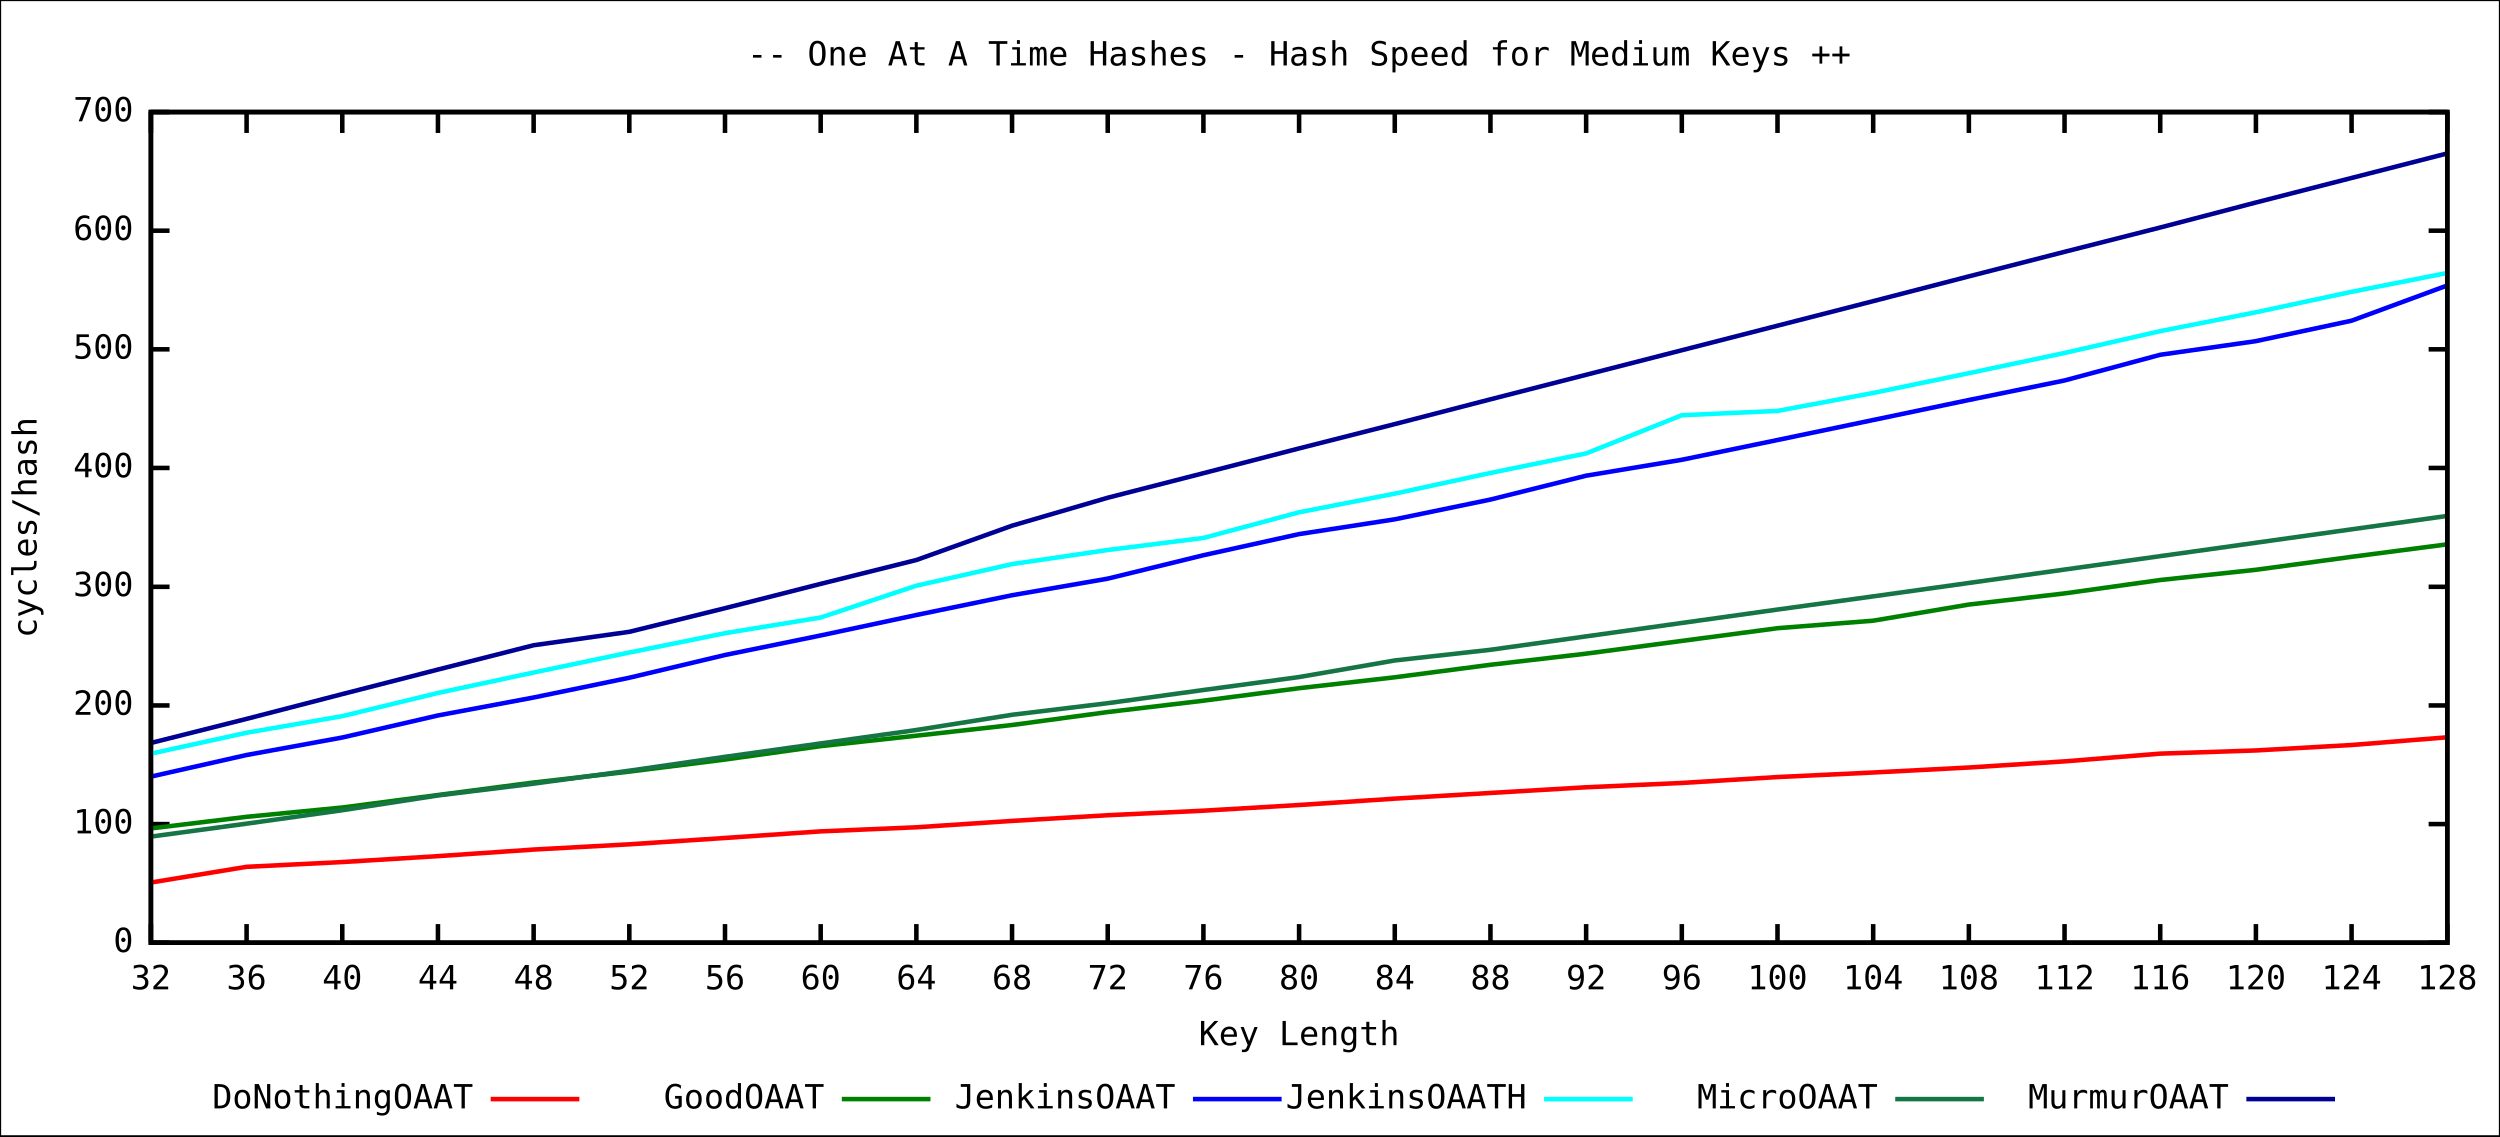
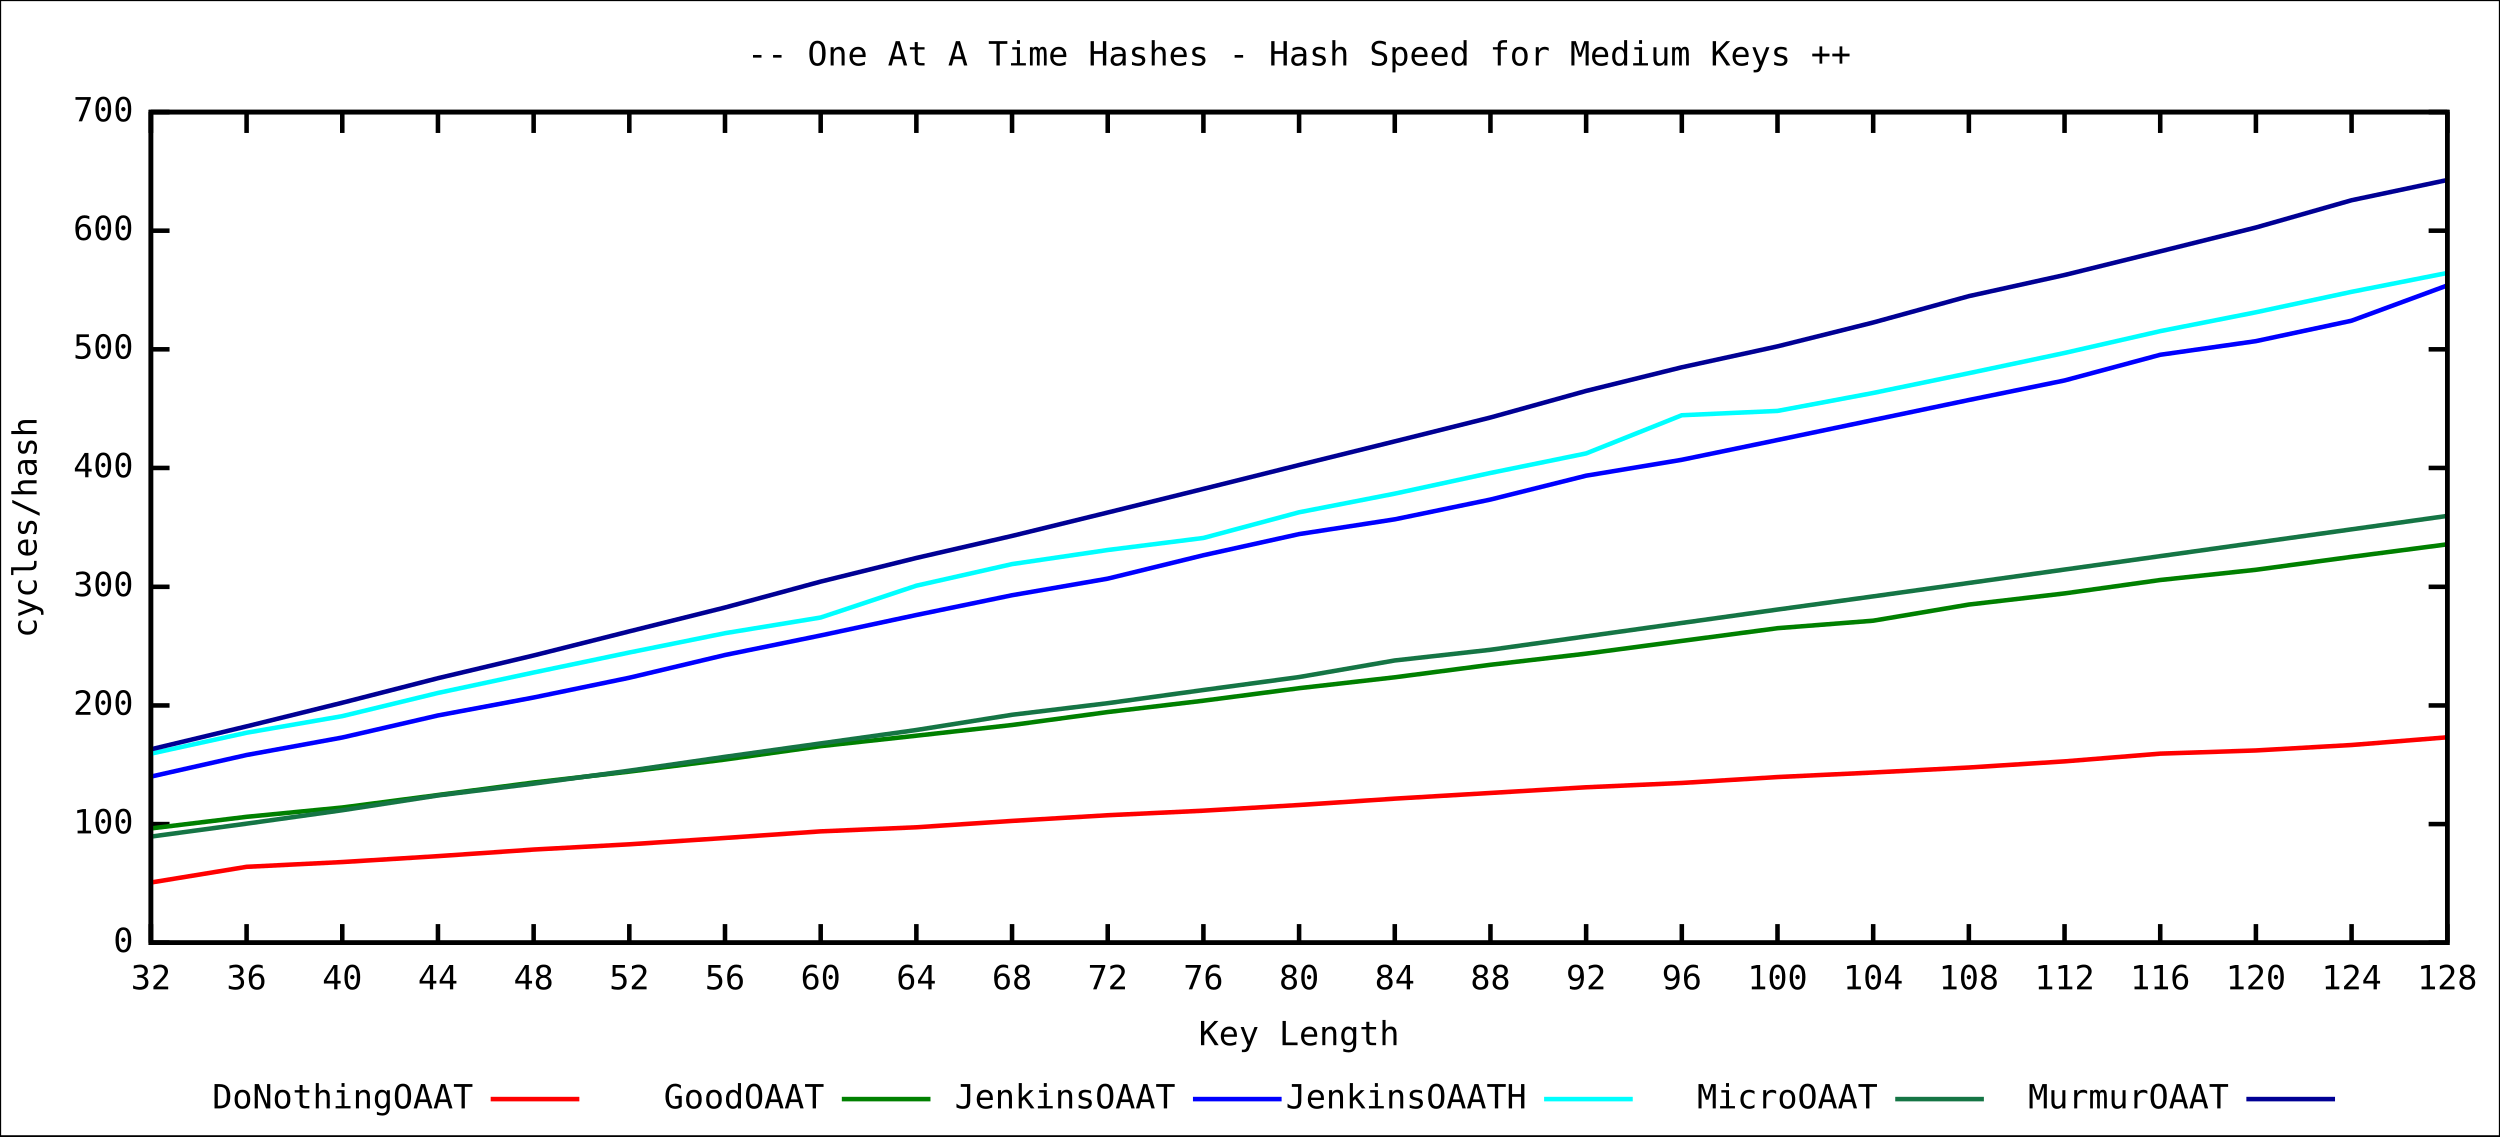
<svg xmlns="http://www.w3.org/2000/svg" xmlns:xlink="http://www.w3.org/1999/xlink" width="1100" height="500" viewBox="0 0 1100 500">
  <rect x="0" y="0" width="1100" height="500" fill="#ffffff" stroke="black" stroke-width="1" />
  <g id="gnuplot_canvas">
    <defs>
      <circle id="gpDot" r="0.5" stroke-width="0.5" />
      <path id="gpPt0" stroke-width="0.244" stroke="currentColor" d="M-1,0 h2 M0,-1 v2" />
      <path id="gpPt1" stroke-width="0.244" stroke="currentColor" d="M-1,-1 L1,1 M1,-1 L-1,1" />
      <path id="gpPt2" stroke-width="0.244" stroke="currentColor" d="M-1,0 L1,0 M0,-1 L0,1 M-1,-1 L1,1 M-1,1 L1,-1" />
      <rect id="gpPt3" stroke-width="0.244" stroke="currentColor" x="-1" y="-1" width="2" height="2" />
      <rect id="gpPt4" stroke-width="0.244" stroke="currentColor" fill="currentColor" x="-1" y="-1" width="2" height="2" />
      <circle id="gpPt5" stroke-width="0.244" stroke="currentColor" cx="0" cy="0" r="1" />
      <use xlink:href="#gpPt5" id="gpPt6" fill="currentColor" stroke="none" />
      <path id="gpPt7" stroke-width="0.244" stroke="currentColor" d="M0,-1.33 L-1.33,0.67 L1.33,0.67 z" />
      <use xlink:href="#gpPt7" id="gpPt8" fill="currentColor" stroke="none" />
      <use xlink:href="#gpPt7" id="gpPt9" stroke="currentColor" transform="rotate(180)" />
      <use xlink:href="#gpPt9" id="gpPt10" fill="currentColor" stroke="none" />
      <use xlink:href="#gpPt3" id="gpPt11" stroke="currentColor" transform="rotate(45)" />
      <use xlink:href="#gpPt11" id="gpPt12" fill="currentColor" stroke="none" />
    </defs>
    <g style="fill:none; color:white; stroke:black; stroke-width:2.00; stroke-linecap:butt; stroke-linejoin:miter">
</g>
    <g style="fill:none; color:black; stroke:currentColor; stroke-width:2.00; stroke-linecap:butt; stroke-linejoin:miter">
      <path stroke="black" d="M66.4,414.8 L74.6,414.8 M1076.8,414.8 L1068.6,414.8  h0.01" />
      <g transform="translate(58.7,418.9)" style="stroke:none; fill:black; font-family:mono; font-size:11.00pt; text-anchor:end">
        <text> 0</text>
      </g>
      <path stroke="black" d="M66.4,362.6 L74.6,362.6 M1076.8,362.6 L1068.6,362.6  h0.01" />
      <g transform="translate(58.7,366.7)" style="stroke:none; fill:black; font-family:mono; font-size:11.00pt; text-anchor:end">
        <text> 100</text>
      </g>
      <path stroke="black" d="M66.4,310.4 L74.6,310.4 M1076.8,310.4 L1068.6,310.4  h0.01" />
      <g transform="translate(58.7,314.5)" style="stroke:none; fill:black; font-family:mono; font-size:11.00pt; text-anchor:end">
        <text> 200</text>
      </g>
      <path stroke="black" d="M66.4,258.2 L74.6,258.2 M1076.8,258.2 L1068.6,258.2  h0.01" />
      <g transform="translate(58.7,262.3)" style="stroke:none; fill:black; font-family:mono; font-size:11.00pt; text-anchor:end">
        <text> 300</text>
      </g>
      <path stroke="black" d="M66.4,205.9 L74.6,205.9 M1076.8,205.9 L1068.6,205.9  h0.01" />
      <g transform="translate(58.7,210.0)" style="stroke:none; fill:black; font-family:mono; font-size:11.00pt; text-anchor:end">
        <text> 400</text>
      </g>
      <path stroke="black" d="M66.4,153.7 L74.6,153.7 M1076.8,153.7 L1068.6,153.7  h0.01" />
      <g transform="translate(58.7,157.8)" style="stroke:none; fill:black; font-family:mono; font-size:11.00pt; text-anchor:end">
        <text> 500</text>
      </g>
      <path stroke="black" d="M66.4,101.5 L74.6,101.5 M1076.8,101.5 L1068.6,101.5  h0.01" />
      <g transform="translate(58.7,105.6)" style="stroke:none; fill:black; font-family:mono; font-size:11.00pt; text-anchor:end">
        <text> 600</text>
      </g>
      <path stroke="black" d="M66.4,49.3 L74.6,49.3 M1076.8,49.3 L1068.6,49.3  h0.01" />
      <g transform="translate(58.7,53.4)" style="stroke:none; fill:black; font-family:mono; font-size:11.00pt; text-anchor:end">
        <text> 700</text>
      </g>
      <path stroke="black" d="M66.4,414.8 L66.4,406.6 M66.4,49.3 L66.4,57.5  h0.01" />
      <g transform="translate(66.4,435.3)" style="stroke:none; fill:black; font-family:mono; font-size:11.00pt; text-anchor:middle">
        <text> 32</text>
      </g>
      <path stroke="black" d="M108.5,414.8 L108.5,406.6 M108.5,49.3 L108.5,57.5  h0.01" />
      <g transform="translate(108.5,435.3)" style="stroke:none; fill:black; font-family:mono; font-size:11.00pt; text-anchor:middle">
        <text> 36</text>
      </g>
      <path stroke="black" d="M150.6,414.8 L150.6,406.6 M150.6,49.3 L150.6,57.5  h0.01" />
      <g transform="translate(150.6,435.3)" style="stroke:none; fill:black; font-family:mono; font-size:11.00pt; text-anchor:middle">
        <text> 40</text>
      </g>
      <path stroke="black" d="M192.7,414.8 L192.7,406.6 M192.7,49.3 L192.7,57.5  h0.01" />
      <g transform="translate(192.7,435.3)" style="stroke:none; fill:black; font-family:mono; font-size:11.00pt; text-anchor:middle">
        <text> 44</text>
      </g>
      <path stroke="black" d="M234.8,414.8 L234.8,406.6 M234.8,49.3 L234.8,57.5  h0.01" />
      <g transform="translate(234.8,435.3)" style="stroke:none; fill:black; font-family:mono; font-size:11.00pt; text-anchor:middle">
        <text> 48</text>
      </g>
      <path stroke="black" d="M276.9,414.8 L276.9,406.6 M276.9,49.3 L276.9,57.5  h0.01" />
      <g transform="translate(276.9,435.3)" style="stroke:none; fill:black; font-family:mono; font-size:11.00pt; text-anchor:middle">
        <text> 52</text>
      </g>
      <path stroke="black" d="M319.0,414.8 L319.0,406.6 M319.0,49.3 L319.0,57.5  h0.01" />
      <g transform="translate(319.0,435.3)" style="stroke:none; fill:black; font-family:mono; font-size:11.00pt; text-anchor:middle">
        <text> 56</text>
      </g>
      <path stroke="black" d="M361.1,414.8 L361.1,406.6 M361.1,49.3 L361.1,57.5  h0.01" />
      <g transform="translate(361.1,435.3)" style="stroke:none; fill:black; font-family:mono; font-size:11.00pt; text-anchor:middle">
        <text> 60</text>
      </g>
      <path stroke="black" d="M403.2,414.8 L403.2,406.6 M403.2,49.3 L403.2,57.5  h0.01" />
      <g transform="translate(403.2,435.3)" style="stroke:none; fill:black; font-family:mono; font-size:11.00pt; text-anchor:middle">
        <text> 64</text>
      </g>
      <path stroke="black" d="M445.3,414.8 L445.3,406.6 M445.3,49.3 L445.3,57.5  h0.01" />
      <g transform="translate(445.3,435.3)" style="stroke:none; fill:black; font-family:mono; font-size:11.00pt; text-anchor:middle">
        <text> 68</text>
      </g>
      <path stroke="black" d="M487.4,414.8 L487.4,406.6 M487.4,49.3 L487.4,57.5  h0.01" />
      <g transform="translate(487.4,435.3)" style="stroke:none; fill:black; font-family:mono; font-size:11.00pt; text-anchor:middle">
        <text> 72</text>
      </g>
      <path stroke="black" d="M529.5,414.8 L529.5,406.6 M529.5,49.3 L529.5,57.5  h0.01" />
      <g transform="translate(529.5,435.3)" style="stroke:none; fill:black; font-family:mono; font-size:11.00pt; text-anchor:middle">
        <text> 76</text>
      </g>
      <path stroke="black" d="M571.6,414.8 L571.6,406.6 M571.6,49.3 L571.6,57.5  h0.01" />
      <g transform="translate(571.6,435.3)" style="stroke:none; fill:black; font-family:mono; font-size:11.00pt; text-anchor:middle">
        <text> 80</text>
      </g>
      <path stroke="black" d="M613.7,414.8 L613.7,406.6 M613.7,49.3 L613.7,57.5  h0.01" />
      <g transform="translate(613.7,435.3)" style="stroke:none; fill:black; font-family:mono; font-size:11.00pt; text-anchor:middle">
        <text> 84</text>
      </g>
      <path stroke="black" d="M655.8,414.8 L655.8,406.6 M655.8,49.3 L655.8,57.5  h0.01" />
      <g transform="translate(655.8,435.3)" style="stroke:none; fill:black; font-family:mono; font-size:11.00pt; text-anchor:middle">
        <text> 88</text>
      </g>
      <path stroke="black" d="M697.9,414.8 L697.9,406.6 M697.9,49.3 L697.9,57.5  h0.01" />
      <g transform="translate(697.9,435.3)" style="stroke:none; fill:black; font-family:mono; font-size:11.00pt; text-anchor:middle">
        <text> 92</text>
      </g>
      <path stroke="black" d="M740.0,414.8 L740.0,406.6 M740.0,49.3 L740.0,57.5  h0.01" />
      <g transform="translate(740.0,435.3)" style="stroke:none; fill:black; font-family:mono; font-size:11.00pt; text-anchor:middle">
        <text> 96</text>
      </g>
      <path stroke="black" d="M782.1,414.8 L782.1,406.6 M782.1,49.3 L782.1,57.5  h0.01" />
      <g transform="translate(782.1,435.3)" style="stroke:none; fill:black; font-family:mono; font-size:11.00pt; text-anchor:middle">
        <text> 100</text>
      </g>
      <path stroke="black" d="M824.2,414.8 L824.2,406.6 M824.2,49.3 L824.2,57.5  h0.01" />
      <g transform="translate(824.2,435.3)" style="stroke:none; fill:black; font-family:mono; font-size:11.00pt; text-anchor:middle">
        <text> 104</text>
      </g>
      <path stroke="black" d="M866.3,414.8 L866.3,406.6 M866.3,49.3 L866.3,57.5  h0.01" />
      <g transform="translate(866.3,435.3)" style="stroke:none; fill:black; font-family:mono; font-size:11.00pt; text-anchor:middle">
        <text> 108</text>
      </g>
      <path stroke="black" d="M908.4,414.8 L908.4,406.6 M908.4,49.3 L908.4,57.5  h0.01" />
      <g transform="translate(908.4,435.3)" style="stroke:none; fill:black; font-family:mono; font-size:11.00pt; text-anchor:middle">
        <text> 112</text>
      </g>
      <path stroke="black" d="M950.5,414.8 L950.5,406.6 M950.5,49.3 L950.5,57.5  h0.01" />
      <g transform="translate(950.5,435.3)" style="stroke:none; fill:black; font-family:mono; font-size:11.00pt; text-anchor:middle">
        <text> 116</text>
      </g>
      <path stroke="black" d="M992.6,414.8 L992.6,406.6 M992.6,49.3 L992.6,57.5  h0.01" />
      <g transform="translate(992.6,435.3)" style="stroke:none; fill:black; font-family:mono; font-size:11.00pt; text-anchor:middle">
        <text> 120</text>
      </g>
      <path stroke="black" d="M1034.7,414.8 L1034.7,406.6 M1034.7,49.3 L1034.7,57.5  h0.01" />
      <g transform="translate(1034.7,435.3)" style="stroke:none; fill:black; font-family:mono; font-size:11.00pt; text-anchor:middle">
        <text> 124</text>
      </g>
      <path stroke="black" d="M1076.8,414.8 L1076.8,406.6 M1076.8,49.3 L1076.8,57.5  h0.01" />
      <g transform="translate(1076.8,435.3)" style="stroke:none; fill:black; font-family:mono; font-size:11.00pt; text-anchor:middle">
        <text> 128</text>
      </g>
      <path stroke="black" d="M66.4,49.3 L66.4,414.8 L1076.8,414.8 L1076.8,49.3 L66.4,49.3 Z  h0.01" />
      <g transform="translate(16.1,232.1) rotate(270)" style="stroke:none; fill:black; font-family:mono; font-size:11.00pt; text-anchor:middle">
        <text>cycles/hash</text>
      </g>
      <g transform="translate(571.6,459.9)" style="stroke:none; fill:black; font-family:mono; font-size:11.00pt; text-anchor:middle">
        <text>Key Length</text>
      </g>
      <g transform="translate(571.6,28.8)" style="stroke:none; fill:black; font-family:mono; font-size:11.00pt; text-anchor:middle">
        <text>
          <a href="One_At_A_Time_Hashes.short.svg">--</a> One At A Time Hashes - Hash Speed for Medium Keys <a href="One_At_A_Time_Hashes.long.svg">++</a>
        </text>
      </g>
    </g>
    <g id="DoNothingOAAT">
      <g style="fill:none; color:red; stroke:currentColor; stroke-width:2.00; stroke-linecap:butt; stroke-linejoin:miter">
        <g visibility="visible">
          <g transform="translate(208.2,487.7)" style="stroke:none; fill:black; font-family:mono; font-size:11.00pt; text-anchor:end">
            <text>DoNothingOAAT</text>
          </g>
          <path d="M215.9,483.6 L254.9,483.6  h0.01" />
        </g>
        <path d="M66.4,388.3 L108.5,381.4 L150.6,379.3 L192.7,376.7 L234.8,373.8 L276.9,371.5 L319.0,368.7 L361.1,365.8    L403.2,364.0 L445.3,361.2 L487.4,358.7 L529.5,356.7 L571.6,354.2 L613.7,351.4 L655.8,348.9 L697.9,346.4    L740.0,344.5 L782.1,341.9 L824.2,339.9 L866.3,337.7 L908.4,335.0 L950.5,331.6 L992.6,330.2 L1034.7,327.8    L1076.8,324.4  h0.01" />
      </g>
    </g>
    <g id="GoodOAAT">
      <g style="fill:none; color:green; stroke:currentColor; stroke-width:2.00; stroke-linecap:butt; stroke-linejoin:miter">
        <g visibility="visible">
          <g transform="translate(362.7,487.7)" style="stroke:none; fill:black; font-family:mono; font-size:11.00pt; text-anchor:end">
            <text>GoodOAAT</text>
          </g>
          <path d="M370.4,483.6 L409.4,483.6  h0.01" />
        </g>
        <path d="M66.4,364.5 L108.5,359.4 L150.6,355.3 L192.7,349.8 L234.8,344.3 L276.9,339.5 L319.0,334.2 L361.1,328.3    L403.2,323.7 L445.3,319.0 L487.4,313.3 L529.5,308.3 L571.6,302.8 L613.7,298.0 L655.8,292.5 L697.9,287.6    L740.0,282.0 L782.1,276.4 L824.2,273.1 L866.3,266.0 L908.4,261.1 L950.5,255.2 L992.6,250.7 L1034.7,245.0    L1076.8,239.5  h0.01" />
      </g>
    </g>
    <g id="JenkinsOAAT">
      <g style="fill:none; color:blue; stroke:currentColor; stroke-width:2.00; stroke-linecap:butt; stroke-linejoin:miter">
        <g visibility="visible">
          <g transform="translate(517.2,487.7)" style="stroke:none; fill:black; font-family:mono; font-size:11.00pt; text-anchor:end">
            <text>JenkinsOAAT</text>
          </g>
          <path d="M524.9,483.6 L563.9,483.6  h0.01" />
        </g>
        <path d="M66.4,341.7 L108.5,332.2 L150.6,324.5 L192.7,314.8 L234.8,306.9 L276.9,298.2 L319.0,288.2 L361.1,279.6    L403.2,270.6 L445.3,261.9 L487.4,254.6 L529.5,244.3 L571.6,235.0 L613.7,228.5 L655.8,219.8 L697.9,209.3    L740.0,202.3 L782.1,193.6 L824.2,184.8 L866.3,176.0 L908.4,167.4 L950.5,156.1 L992.6,150.1 L1034.7,141.1    L1076.8,125.6  h0.01" />
      </g>
    </g>
    <g id="JenkinsOAATH">
      <g style="fill:none; color:cyan; stroke:currentColor; stroke-width:2.00; stroke-linecap:butt; stroke-linejoin:miter">
        <g visibility="visible">
          <g transform="translate(671.7,487.7)" style="stroke:none; fill:black; font-family:mono; font-size:11.00pt; text-anchor:end">
            <text>JenkinsOAATH</text>
          </g>
          <path d="M679.4,483.6 L718.4,483.6  h0.01" />
        </g>
        <path d="M66.4,331.6 L108.5,322.4 L150.6,315.1 L192.7,304.9 L234.8,295.9 L276.9,287.1 L319.0,278.6 L361.1,271.7    L403.2,257.7 L445.3,248.2 L487.4,242.0 L529.5,236.7 L571.6,225.4 L613.7,217.2 L655.8,208.1 L697.9,199.5    L740.0,182.7 L782.1,180.8 L824.2,172.9 L866.3,164.2 L908.4,155.3 L950.5,145.7 L992.6,137.4 L1034.7,128.4    L1076.8,120.1  h0.01" />
      </g>
    </g>
    <g id="MicroOAAT">
      <g style="fill:none; color:#157545; stroke:currentColor; stroke-width:2.00; stroke-linecap:butt; stroke-linejoin:miter">
        <g visibility="visible">
          <g transform="translate(826.2,487.7)" style="stroke:none; fill:black; font-family:mono; font-size:11.00pt; text-anchor:end">
            <text>MicroOAAT</text>
          </g>
          <path d="M833.9,483.6 L872.9,483.6  h0.01" />
        </g>
        <path d="M66.4,368.1 L108.5,362.4 L150.6,356.5 L192.7,350.0 L234.8,344.8 L276.9,339.1 L319.0,333.0 L361.1,327.1    L403.2,321.2 L445.3,314.5 L487.4,309.4 L529.5,303.6 L571.6,297.9 L613.7,290.6 L655.8,285.9 L697.9,280.0    L740.0,274.1 L782.1,268.2 L824.2,262.4 L866.3,256.5 L908.4,250.6 L950.5,244.7 L992.6,238.8 L1034.7,232.9    L1076.8,227.0  h0.01" />
      </g>
    </g>
    <g id="MurmurOAAT">
      <g style="fill:none; color:#000094; stroke:currentColor; stroke-width:2.00; stroke-linecap:butt; stroke-linejoin:miter">
        <g visibility="visible">
          <g transform="translate(980.7,487.7)" style="stroke:none; fill:black; font-family:mono; font-size:11.00pt; text-anchor:end">
            <text>MurmurOAAT</text>
          </g>
          <path d="M988.4,483.6 L1027.4,483.6  h0.01" />
        </g>
-         <path d="M66.4,326.9 L108.5,316.3 L150.6,305.4 L192.7,294.6 L234.8,283.9 L276.9,278.0 L319.0,267.6 L361.1,256.9    L403.2,246.4 L445.3,231.3 L487.4,219.0 L529.5,208.2 L571.6,197.3 L613.7,186.6 L655.8,175.7 L697.9,164.9    L740.0,154.1 L782.1,143.3 L824.2,132.5 L866.3,121.6 L908.4,110.8 L950.5,100.1 L992.6,89.1 L1034.7,78.3    L1076.8,67.5  h0.01" />
+         <path d="M66.4,329.7 L108.5,319.6 L150.6,309.2 L192.7,298.4 L234.8,288.4 L276.9,277.8 L319.0,267.3 L361.1,255.9    L403.2,245.5 L445.3,235.8 L487.4,225.5 L529.5,215.1 L571.6,204.6 L613.7,194.2 L655.8,183.7 L697.9,172.0    L740.0,161.6 L782.1,152.4 L824.2,141.9 L866.3,130.3 L908.4,121.0 L950.5,110.6 L992.6,100.1 L1034.7,88.1    L1076.8,79.2  h0.01" />
      </g>
    </g>
    <g style="fill:none; color:black; stroke:currentColor; stroke-width:2.00; stroke-linecap:butt; stroke-linejoin:miter">
      <path stroke="black" d="M66.4,49.3 L66.4,414.8 L1076.8,414.8 L1076.8,49.3 L66.4,49.3 Z  h0.01" />
    </g>
  </g>
  <text id="coord_text" text-anchor="start" pointer-events="none" font-size="12" font-family="Arial" visibility="hidden"> </text>
</svg>
